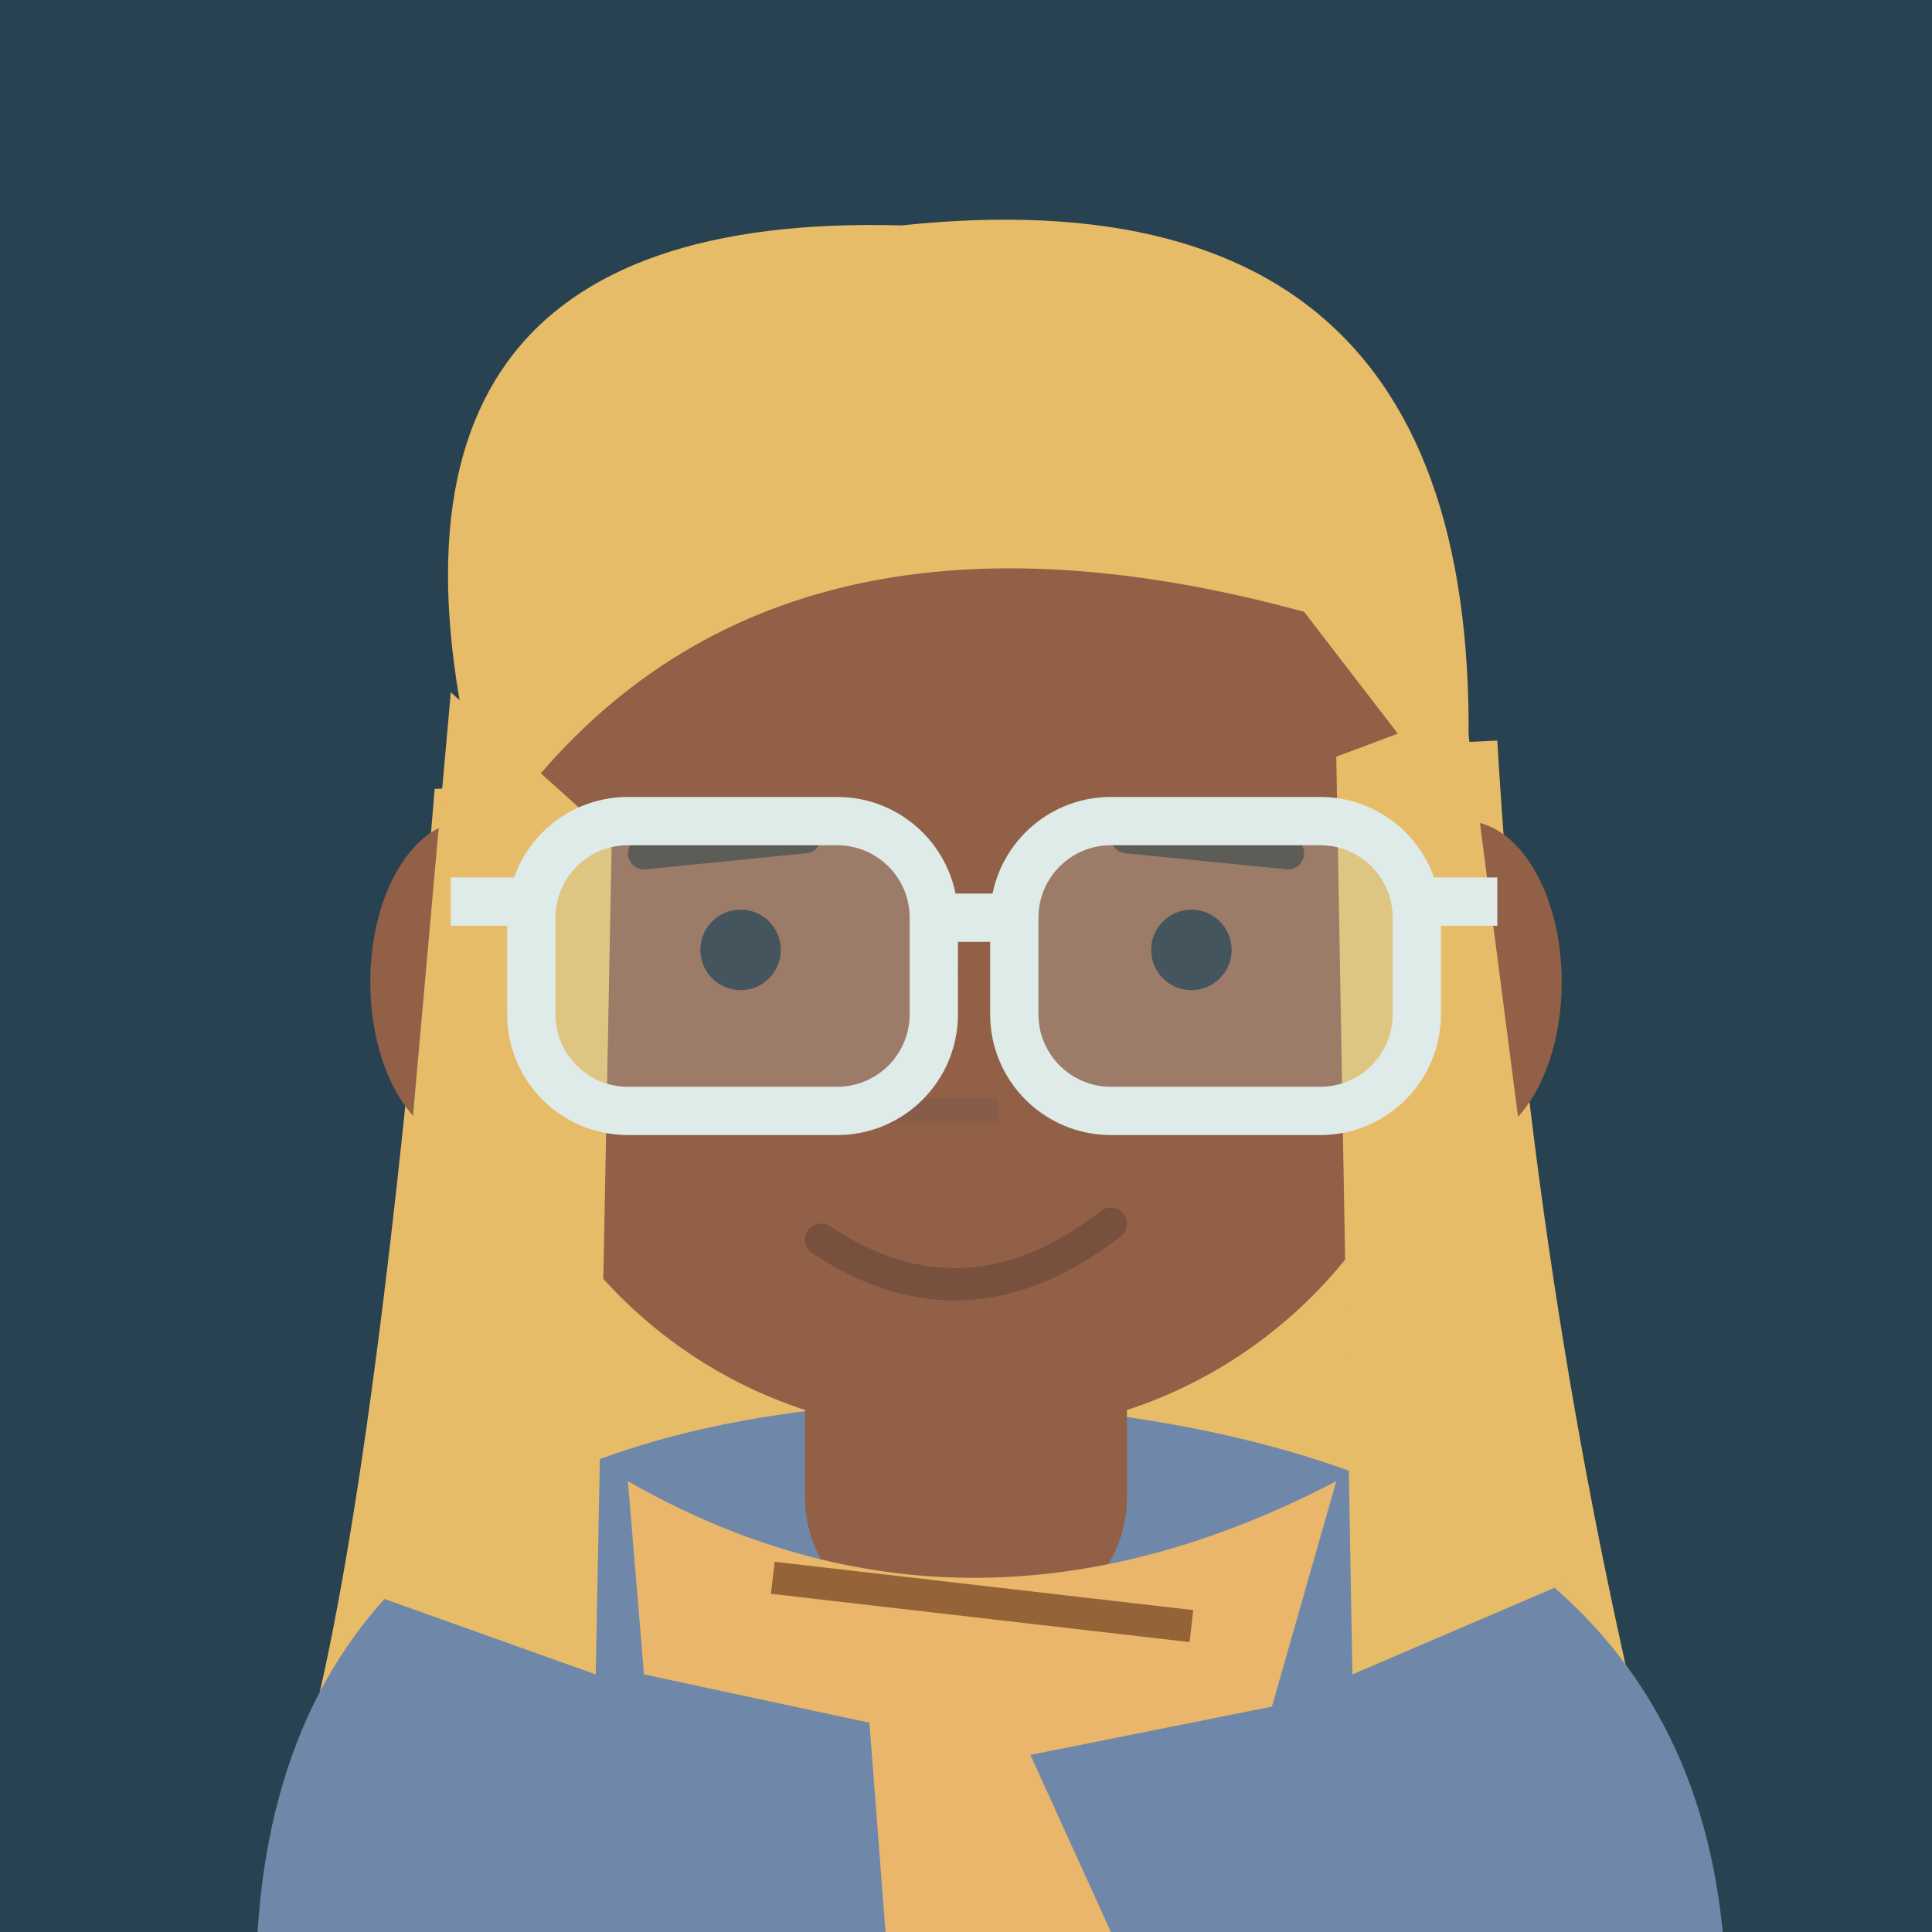
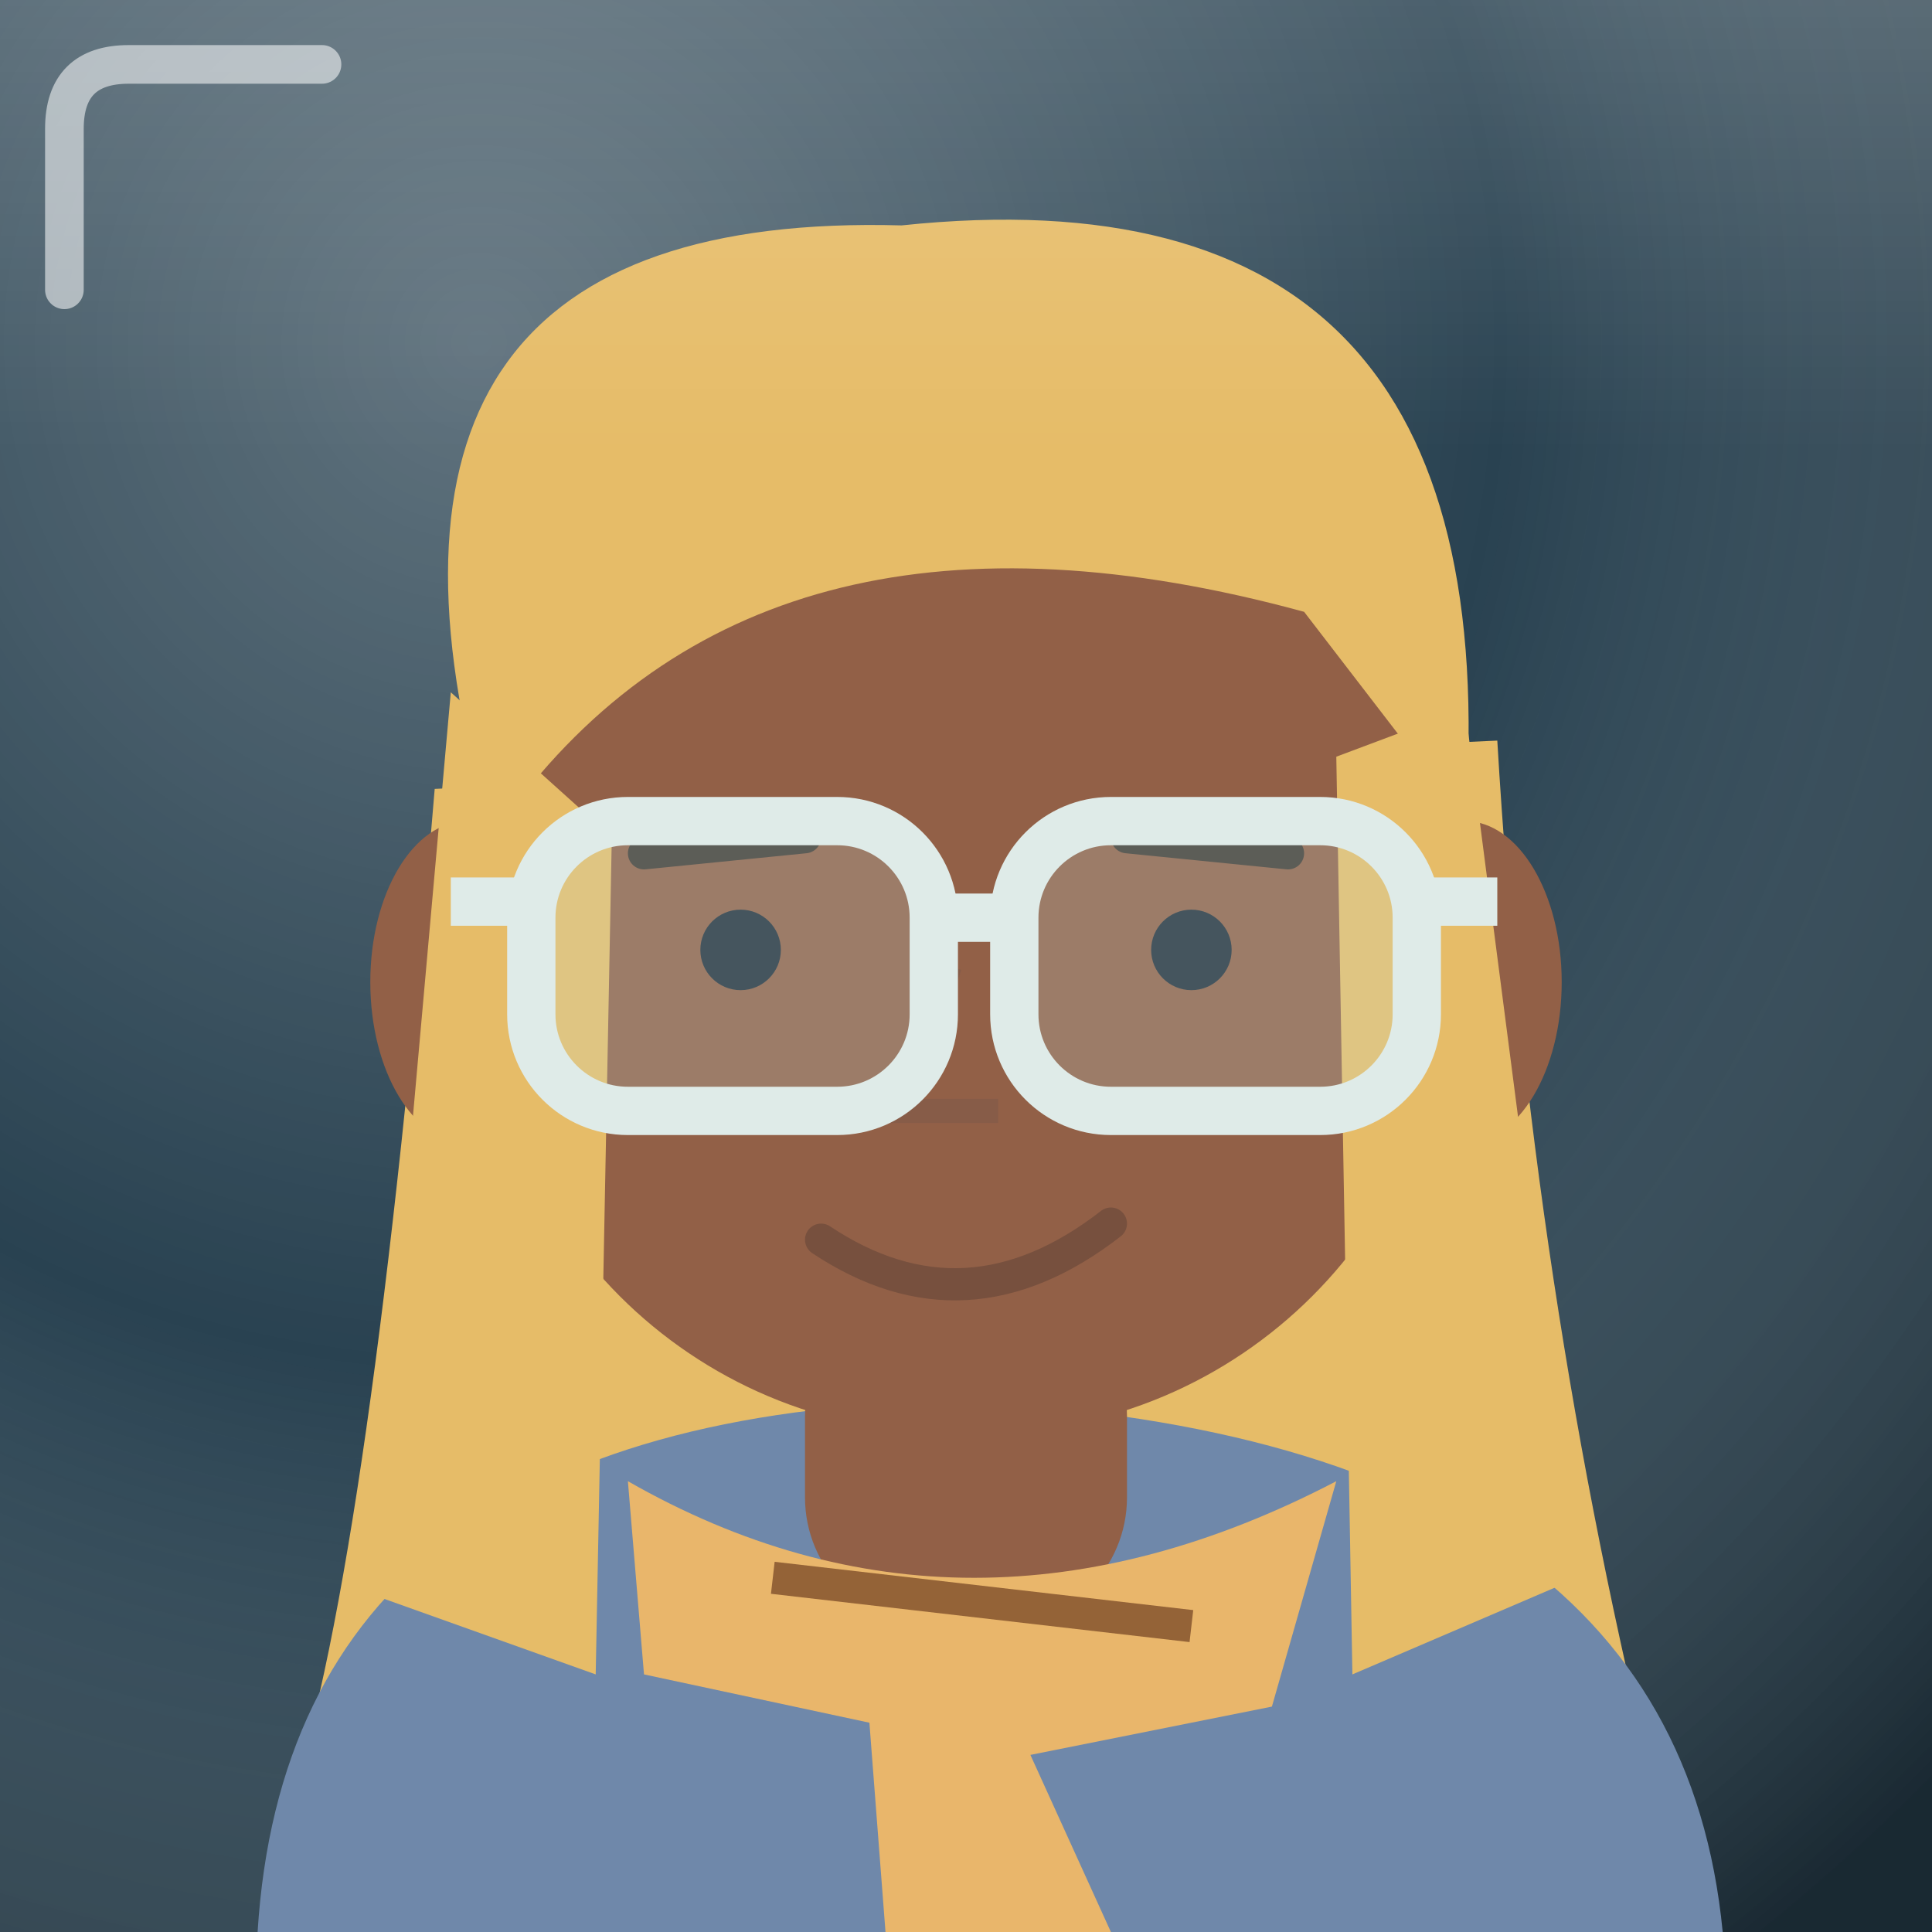
<svg xmlns="http://www.w3.org/2000/svg" viewBox="0 0 120 120" role="img">
+   <defs>
+     <radialGradient id="s" cx=".25" cy=".18" r="1.05">
+       <stop offset="0" stop-color="#fff" stop-opacity=".26" />
+       <stop offset=".5" stop-color="#fff" stop-opacity="0" />
+       <stop offset="1" stop-color="#000" stop-opacity=".38" />
+     </radialGradient>
+     <linearGradient id="g" x1="0" y1="0" x2="0" y2="1">
+       <stop offset="0" stop-color="#fff" stop-opacity=".16" />
+       <stop offset=".45" stop-color="#fff" stop-opacity="0" />
+     </linearGradient>
+   </defs>
  <rect width="120" height="120" fill="#294251" />
+   <rect width="120" height="120" fill="url(#s)" />
  <path d="M27 49Q23 97 18 112L103 112Q95 80 93 46Z" fill="#e6bc68" />
  <path d="M16 120Q18 88 59 87Q104 89 107 120" fill="#6f88aa" />
  <rect x="50" y="80" width="20" height="21" rx="8" fill="#926047" />
  <ellipse cx="29" cy="61" rx="6" ry="10" fill="#926047" />
  <ellipse cx="91" cy="61" rx="6" ry="10" fill="#926047" />
  <rect x="30" y="22" width="60" height="67" rx="29" fill="#926047" />
  <path d="M30 50Q20 13 56 14Q94 10 91 51L81 38Q48 29 32 50" fill="#e6bc68" />
  <path d="M28 43L23 99L37 104L38 52M83 47L84 104L98 98L91 44" fill="#e6bc68" />
  <path d="M40 53l10 -1M70 52l10 1" stroke="#423932" stroke-width="2" stroke-linecap="round" />
  <circle cx="46" cy="59" r="2.5" fill="#25303b" />
  <circle cx="74" cy="59" r="2.5" fill="#25303b" />
  <path d="M59 60l-3 9 6 0" fill="none" stroke="#875c48" stroke-width="1.5" />
  <path d="M51 77q9 6 18 -1" fill="none" stroke="#77503e" stroke-width="2" stroke-linecap="round" />
  <g fill="#c4eced33" stroke="#dfebe8" stroke-width="3">
    <rect x="33" y="51" width="25" height="18" rx="6" />
    <rect x="63" y="51" width="25" height="18" rx="6" />
    <path d="M58 57h5M28 56h5M88 56h5" />
  </g>
  <path d="M39 92Q60 104 83 92L79 106L64 109L69 120H55L54 107L40 104Z" fill="#e9b66b" />
  <path d="M48 98L74 101" stroke="#946337" stroke-width="2" />
+   <rect width="120" height="62" fill="url(#g)" />
+   <path d="M4 18V8Q4 4 8 4H20" fill="none" stroke="#fff" stroke-opacity=".55" stroke-width="2.4" stroke-linecap="round" />
</svg>
